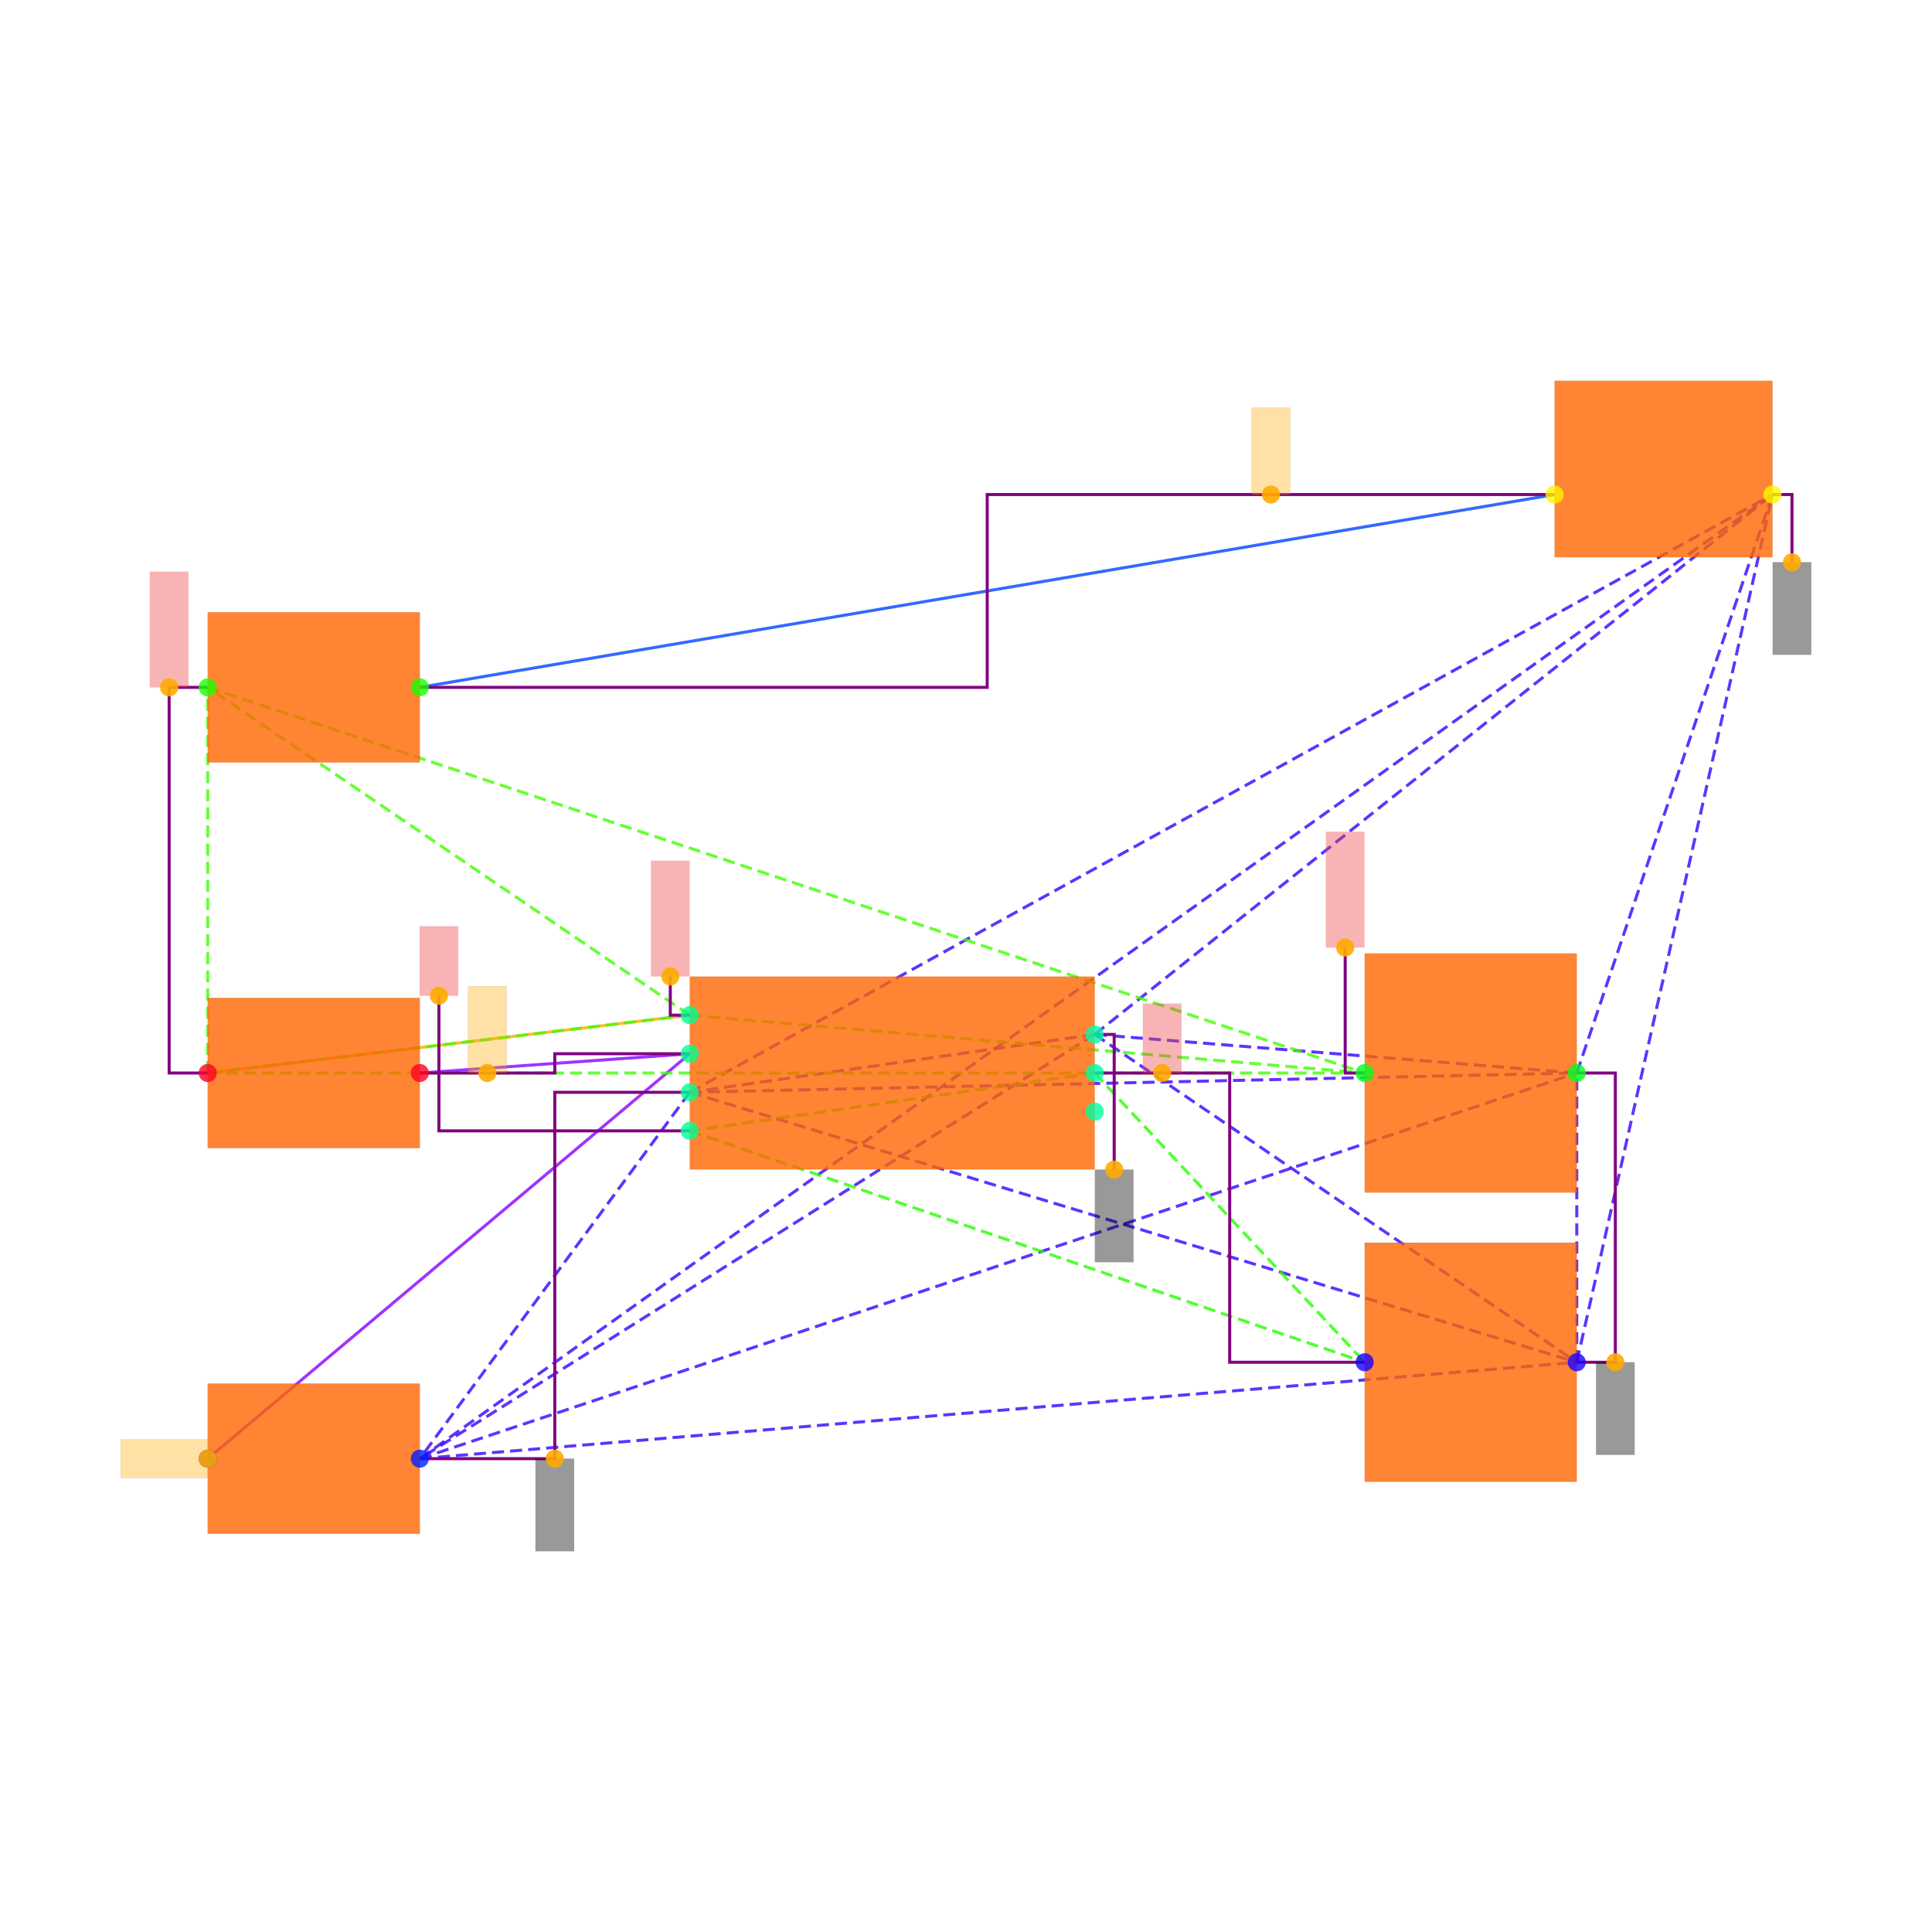
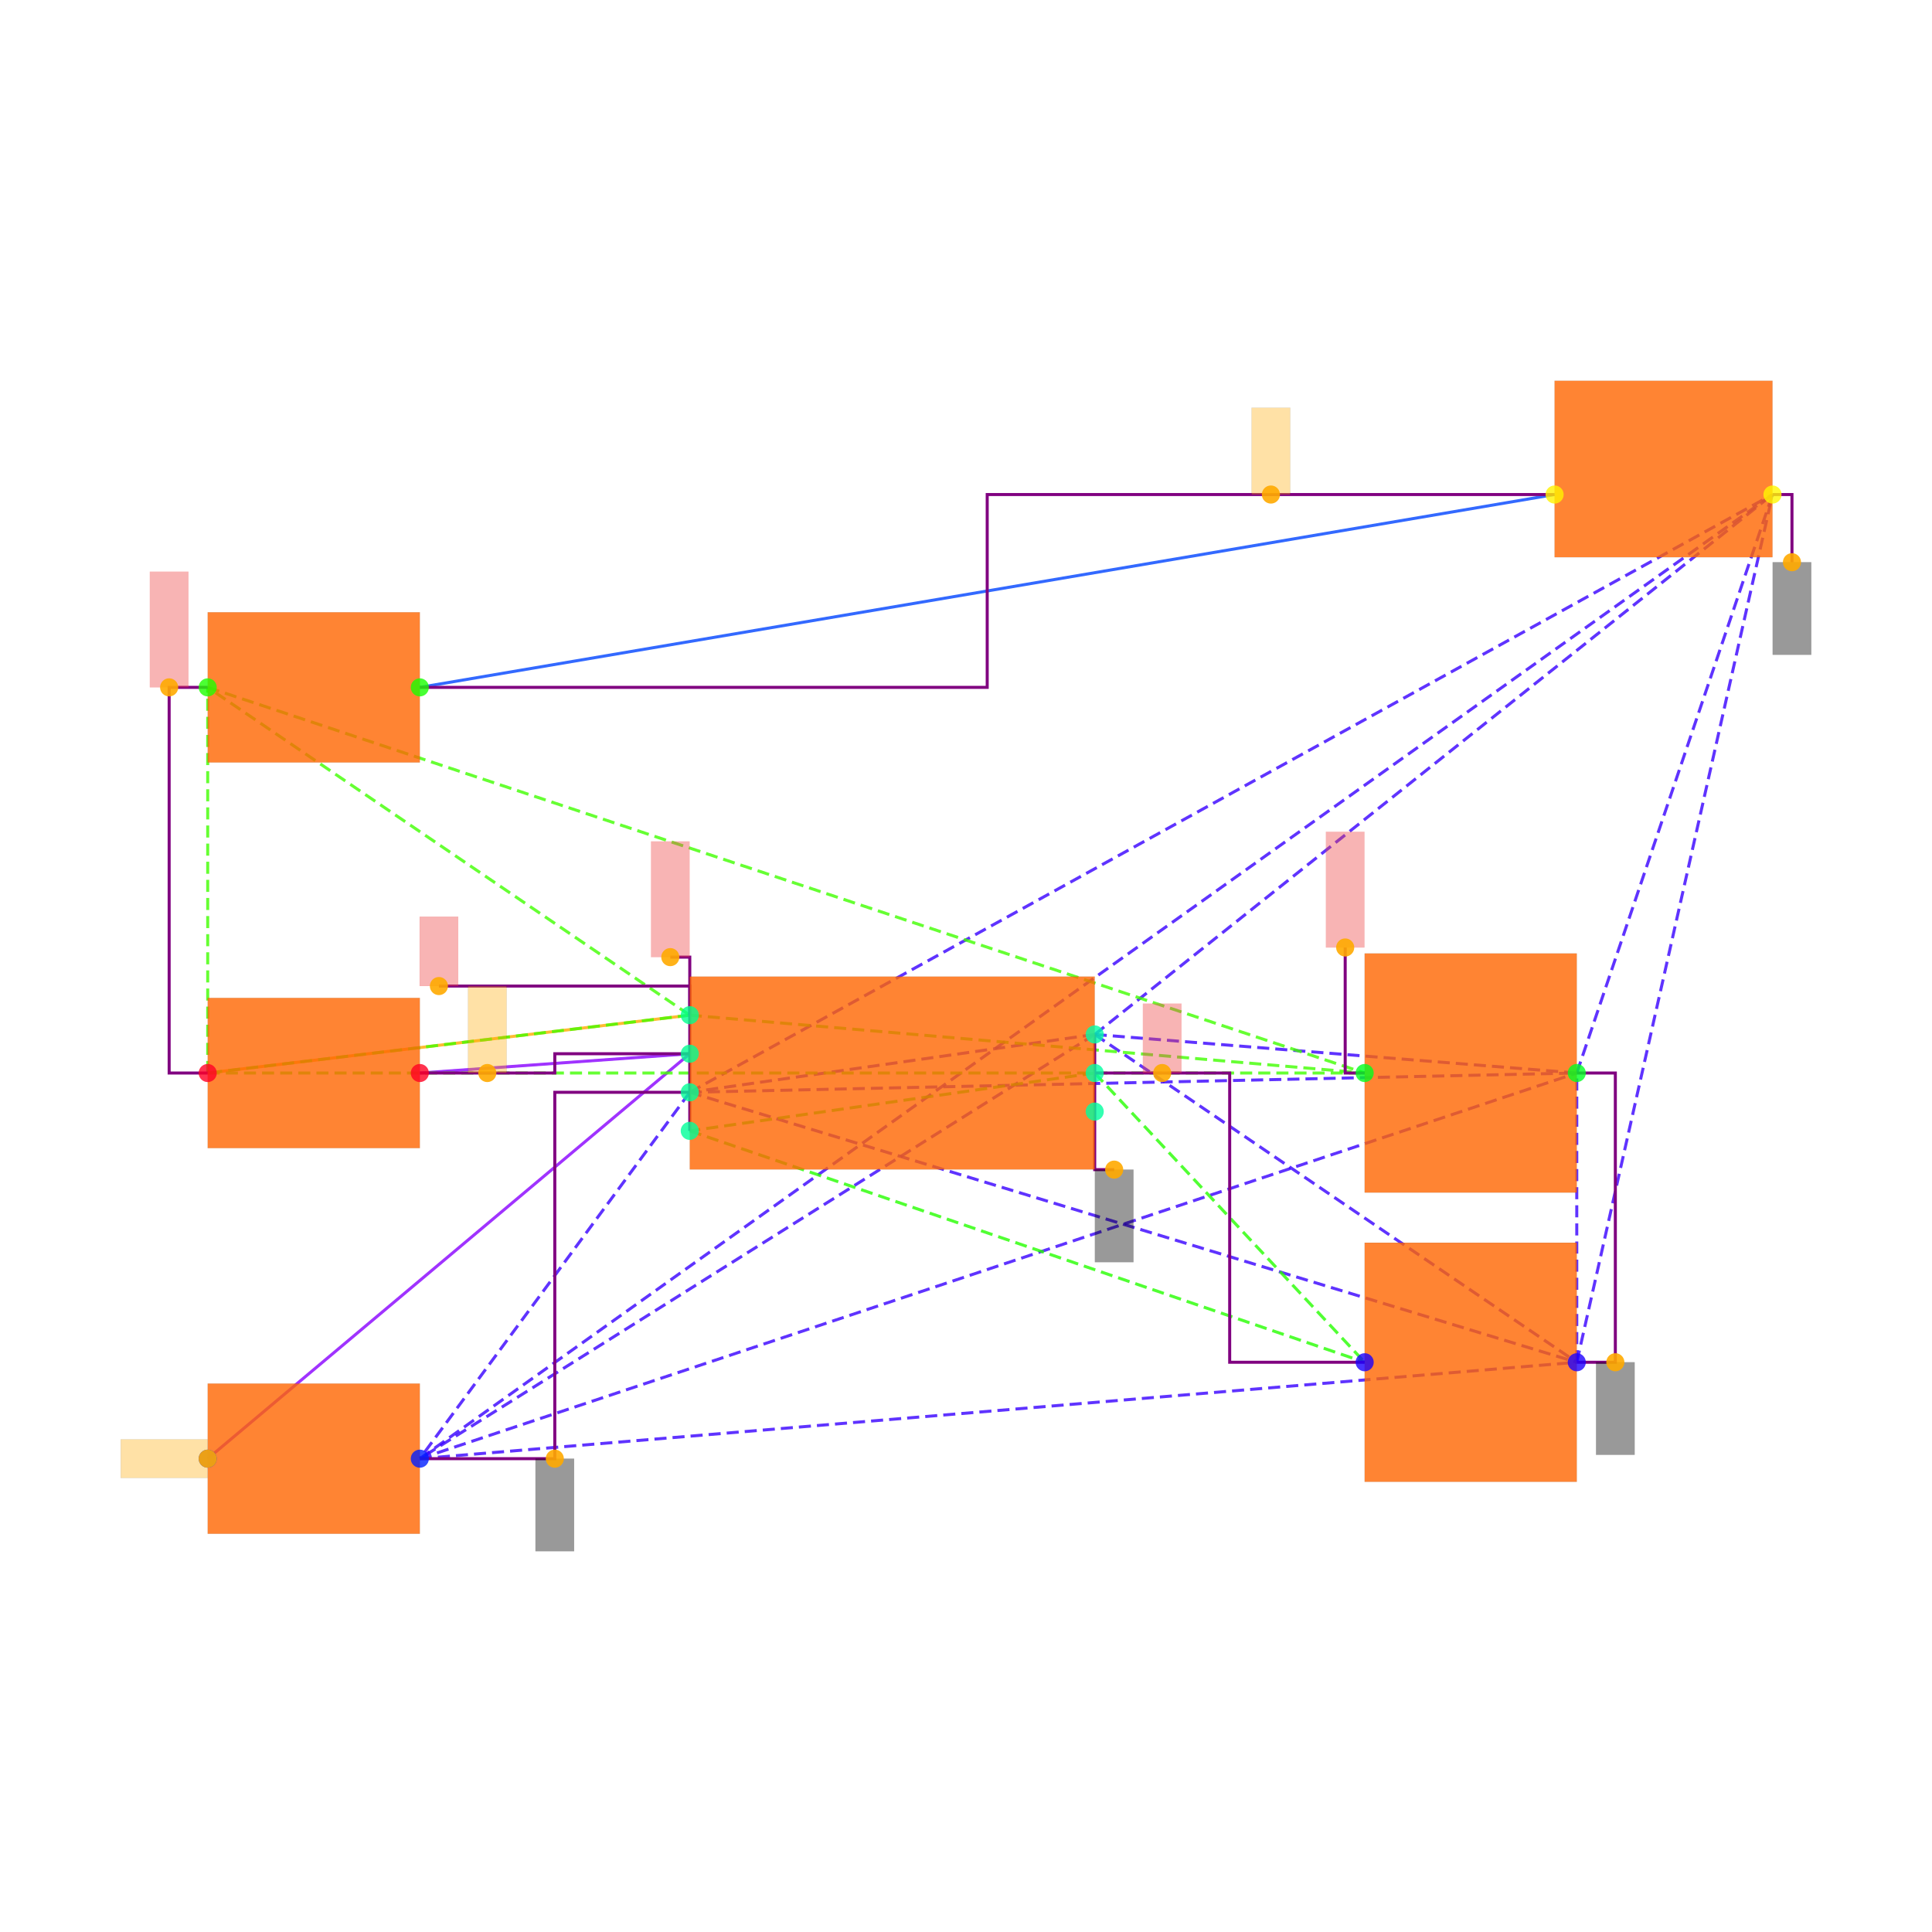
<svg xmlns="http://www.w3.org/2000/svg" width="640" height="640" viewBox="0 0 640 640">
  <rect width="100%" height="100%" fill="white" />
  <g>
    <polyline data-points="-3.55,0 -1.05,0.30000000000000004" data-type="line" data-label="" points="68.808,355.451 228.498,336.288" fill="none" stroke="hsl(40, 100%, 50%, 0.8)" stroke-width="1px" />
  </g>
  <g>
    <polyline data-points="3.4350000000000005,3 -2.45,2" data-type="line" data-label="" points="514.981,163.823 139.072,227.699" fill="none" stroke="hsl(224, 100%, 50%, 0.8)" stroke-width="1px" />
  </g>
  <g>
    <polyline data-points="-1.05,0.10000000000000003 -2.45,0" data-type="line" data-label="" points="228.498,349.064 139.072,355.451" fill="none" stroke="hsl(272, 100%, 50%, 0.8)" stroke-width="1px" />
  </g>
  <g>
    <polyline data-points="-1.05,0.10000000000000003 -3.55,-1.9999999999999998" data-type="line" data-label="" points="228.498,349.064 68.808,483.203" fill="none" stroke="hsl(272, 100%, 50%, 0.8)" stroke-width="1px" />
  </g>
  <g>
    <polyline data-points="1.05,0.2 -1.05,-0.09999999999999998" data-type="line" data-label="" points="362.637,342.676 228.498,361.839" fill="none" stroke="hsl(253, 100%, 50%, 0.8)" stroke-width="1px" stroke-dasharray="4 2" />
  </g>
  <g>
    <polyline data-points="1.05,0.2 -2.45,-1.9999999999999998" data-type="line" data-label="" points="362.637,342.676 139.072,483.203" fill="none" stroke="hsl(253, 100%, 50%, 0.8)" stroke-width="1px" stroke-dasharray="4 2" />
  </g>
  <g>
    <polyline data-points="1.05,0.2 3.55,-1.5" data-type="line" data-label="" points="362.637,342.676 522.327,451.265" fill="none" stroke="hsl(253, 100%, 50%, 0.8)" stroke-width="1px" stroke-dasharray="4 2" />
  </g>
  <g>
    <polyline data-points="1.05,0.2 3.55,0" data-type="line" data-label="" points="362.637,342.676 522.327,355.451" fill="none" stroke="hsl(253, 100%, 50%, 0.8)" stroke-width="1px" stroke-dasharray="4 2" />
  </g>
  <g>
    <polyline data-points="1.05,0.2 4.5649999999999995,3" data-type="line" data-label="" points="362.637,342.676 587.161,163.823" fill="none" stroke="hsl(253, 100%, 50%, 0.8)" stroke-width="1px" stroke-dasharray="4 2" />
  </g>
  <g>
    <polyline data-points="-1.05,-0.09999999999999998 -2.45,-1.9999999999999998" data-type="line" data-label="" points="228.498,361.839 139.072,483.203" fill="none" stroke="hsl(253, 100%, 50%, 0.8)" stroke-width="1px" stroke-dasharray="4 2" />
  </g>
  <g>
    <polyline data-points="-1.05,-0.09999999999999998 3.55,-1.5" data-type="line" data-label="" points="228.498,361.839 522.327,451.265" fill="none" stroke="hsl(253, 100%, 50%, 0.8)" stroke-width="1px" stroke-dasharray="4 2" />
  </g>
  <g>
    <polyline data-points="-1.05,-0.09999999999999998 3.55,0" data-type="line" data-label="" points="228.498,361.839 522.327,355.451" fill="none" stroke="hsl(253, 100%, 50%, 0.8)" stroke-width="1px" stroke-dasharray="4 2" />
  </g>
  <g>
    <polyline data-points="-1.05,-0.09999999999999998 4.5649999999999995,3" data-type="line" data-label="" points="228.498,361.839 587.161,163.823" fill="none" stroke="hsl(253, 100%, 50%, 0.8)" stroke-width="1px" stroke-dasharray="4 2" />
  </g>
  <g>
    <polyline data-points="-2.45,-1.9999999999999998 3.55,-1.5" data-type="line" data-label="" points="139.072,483.203 522.327,451.265" fill="none" stroke="hsl(253, 100%, 50%, 0.8)" stroke-width="1px" stroke-dasharray="4 2" />
  </g>
  <g>
    <polyline data-points="-2.45,-1.9999999999999998 3.55,0" data-type="line" data-label="" points="139.072,483.203 522.327,355.451" fill="none" stroke="hsl(253, 100%, 50%, 0.8)" stroke-width="1px" stroke-dasharray="4 2" />
  </g>
  <g>
    <polyline data-points="-2.45,-1.9999999999999998 4.5649999999999995,3" data-type="line" data-label="" points="139.072,483.203 587.161,163.823" fill="none" stroke="hsl(253, 100%, 50%, 0.8)" stroke-width="1px" stroke-dasharray="4 2" />
  </g>
  <g>
    <polyline data-points="3.55,-1.5 3.55,0" data-type="line" data-label="" points="522.327,451.265 522.327,355.451" fill="none" stroke="hsl(253, 100%, 50%, 0.8)" stroke-width="1px" stroke-dasharray="4 2" />
  </g>
  <g>
    <polyline data-points="3.55,-1.5 4.5649999999999995,3" data-type="line" data-label="" points="522.327,451.265 587.161,163.823" fill="none" stroke="hsl(253, 100%, 50%, 0.8)" stroke-width="1px" stroke-dasharray="4 2" />
  </g>
  <g>
    <polyline data-points="3.55,0 4.5649999999999995,3" data-type="line" data-label="" points="522.327,355.451 587.161,163.823" fill="none" stroke="hsl(253, 100%, 50%, 0.8)" stroke-width="1px" stroke-dasharray="4 2" />
  </g>
  <g>
    <polyline data-points="1.05,0 -1.05,-0.30000000000000004" data-type="line" data-label="" points="362.637,355.451 228.498,374.614" fill="none" stroke="hsl(111, 100%, 50%, 0.8)" stroke-width="1px" stroke-dasharray="4 2" />
  </g>
  <g>
    <polyline data-points="1.05,0 2.45,-1.5" data-type="line" data-label="" points="362.637,355.451 452.063,451.265" fill="none" stroke="hsl(111, 100%, 50%, 0.8)" stroke-width="1px" stroke-dasharray="4 2" />
  </g>
  <g>
    <polyline data-points="-1.05,-0.30000000000000004 2.45,-1.5" data-type="line" data-label="" points="228.498,374.614 452.063,451.265" fill="none" stroke="hsl(111, 100%, 50%, 0.8)" stroke-width="1px" stroke-dasharray="4 2" />
  </g>
  <g>
    <polyline data-points="-1.05,0.30000000000000004 -3.55,0" data-type="line" data-label="" points="228.498,336.288 68.808,355.451" fill="none" stroke="hsl(105, 100%, 50%, 0.8)" stroke-width="1px" stroke-dasharray="4 2" />
  </g>
  <g>
    <polyline data-points="-1.05,0.30000000000000004 -3.55,2" data-type="line" data-label="" points="228.498,336.288 68.808,227.699" fill="none" stroke="hsl(105, 100%, 50%, 0.8)" stroke-width="1px" stroke-dasharray="4 2" />
  </g>
  <g>
    <polyline data-points="-1.05,0.30000000000000004 2.45,0" data-type="line" data-label="" points="228.498,336.288 452.063,355.451" fill="none" stroke="hsl(105, 100%, 50%, 0.8)" stroke-width="1px" stroke-dasharray="4 2" />
  </g>
  <g>
    <polyline data-points="-3.55,0 -3.55,2" data-type="line" data-label="" points="68.808,355.451 68.808,227.699" fill="none" stroke="hsl(105, 100%, 50%, 0.8)" stroke-width="1px" stroke-dasharray="4 2" />
  </g>
  <g>
    <polyline data-points="-3.55,0 2.45,0" data-type="line" data-label="" points="68.808,355.451 452.063,355.451" fill="none" stroke="hsl(105, 100%, 50%, 0.8)" stroke-width="1px" stroke-dasharray="4 2" />
  </g>
  <g>
    <polyline data-points="-3.55,2 2.45,0" data-type="line" data-label="" points="68.808,227.699 452.063,355.451" fill="none" stroke="hsl(105, 100%, 50%, 0.8)" stroke-width="1px" stroke-dasharray="4 2" />
  </g>
  <g>
    <polyline data-points="-3.55,2 -3.75,2 -3.75,0 -3.55,0" data-type="line" data-label="" points="68.808,227.699 56.033,227.699 56.033,355.451 68.808,355.451" fill="none" stroke="purple" stroke-width="1px" />
  </g>
  <g>
    <polyline data-points="-2.45,0 -1.75,0 -1.75,0.10000000000000003 -1.05,0.10000000000000003" data-type="line" data-label="" points="139.072,355.451 183.785,355.451 183.785,349.064 228.498,349.064" fill="none" stroke="purple" stroke-width="1px" />
  </g>
  <g>
    <polyline data-points="3.55,0 3.75,0 3.75,-1.5 3.55,-1.5" data-type="line" data-label="" points="522.327,355.451 535.102,355.451 535.102,451.265 522.327,451.265" fill="none" stroke="purple" stroke-width="1px" />
  </g>
  <g>
    <polyline data-points="3.4350000000000005,3 0.49250000000000016,3 0.49250000000000016,2 -2.45,2" data-type="line" data-label="" points="514.981,163.823 327.026,163.823 327.026,227.699 139.072,227.699" fill="none" stroke="purple" stroke-width="1px" />
  </g>
  <g>
    <polyline data-points="-1.05,-0.09999999999999998 -1.75,-0.09999999999999998 -1.75,-1.9999999999999998 -2.45,-1.9999999999999998" data-type="line" data-label="" points="228.498,361.839 183.785,361.839 183.785,483.203 139.072,483.203" fill="none" stroke="purple" stroke-width="1px" />
  </g>
  <g>
    <polyline data-points="1.05,0 1.75,0 1.75,-1.5 2.45,-1.5" data-type="line" data-label="" points="362.637,355.451 407.35,355.451 407.35,451.265 452.063,451.265" fill="none" stroke="purple" stroke-width="1px" />
  </g>
  <g>
-     <polyline data-points="1.05,0.2 1.151,0.2 1.151,-0.5010000000000001" data-type="line" data-label="" points="362.637,342.676 369.089,342.676 369.089,387.453" fill="none" stroke="purple" stroke-width="1px" />
+     <polyline data-points="1.05,0.2 1.05,-0.5010000000000001 1.151,-0.5010000000000001" data-type="line" data-label="" points="362.637,342.676 362.637,387.453 369.089,387.453" fill="none" stroke="purple" stroke-width="1px" />
  </g>
  <g>
    <polyline data-points="4.5649999999999995,3 4.6659999999999995,3 4.6659999999999995,2.649" data-type="line" data-label="" points="587.161,163.823 593.612,163.823 593.612,186.244" fill="none" stroke="purple" stroke-width="1px" />
  </g>
  <g>
-     <polyline data-points="-1.05,-0.30000000000000004 -2.3510000000000004,-0.30000000000000004 -2.3510000000000004,0.401" data-type="line" data-label="" points="228.498,374.614 145.395,374.614 145.395,329.837" fill="none" stroke="purple" stroke-width="1px" />
-   </g>
-   <g>
-     <polyline data-points="-1.05,0.30000000000000004 -1.151,0.30000000000000004 -1.151,0.5010000000000001" data-type="line" data-label="" points="228.498,336.288 222.046,336.288 222.046,323.449" fill="none" stroke="purple" stroke-width="1px" />
+     <polyline data-points="-1.05,-0.30000000000000004 -1.05,0.45100000000000007 -2.351,0.45100000000000007" data-type="line" data-label="" points="228.498,374.614 228.498,326.643 145.395,326.643" fill="none" stroke="purple" stroke-width="1px" />
+   </g>
+   <g>
+     <polyline data-points="-1.05,0.30000000000000004 -1.05,0.601 -1.151,0.601" data-type="line" data-label="" points="228.498,336.288 228.498,317.062 222.046,317.062" fill="none" stroke="purple" stroke-width="1px" />
  </g>
  <g>
    <polyline data-points="2.45,0 2.349,0 2.349,0.651" data-type="line" data-label="" points="452.063,355.451 445.612,355.451 445.612,313.868" fill="none" stroke="purple" stroke-width="1px" />
  </g>
  <g>
    <rect data-type="rect" data-label="schematic_component_0" data-x="0" data-y="0" x="228.498" y="323.513" width="134.139" height="63.876" fill="hsl(24, 100%, 50%, 0.8)" stroke="black" stroke-width="0.016" />
  </g>
  <g>
    <rect data-type="rect" data-label="schematic_component_1" data-x="-3" data-y="0" x="68.808" y="330.574" width="70.263" height="49.754" fill="hsl(24, 100%, 50%, 0.8)" stroke="black" stroke-width="0.016" />
  </g>
  <g>
    <rect data-type="rect" data-label="schematic_component_2" data-x="-3" data-y="-2" x="68.808" y="458.326" width="70.263" height="49.754" fill="hsl(24, 100%, 50%, 0.8)" stroke="black" stroke-width="0.016" />
  </g>
  <g>
    <rect data-type="rect" data-label="schematic_component_3" data-x="-3" data-y="2" x="68.808" y="202.823" width="70.263" height="49.754" fill="hsl(24, 100%, 50%, 0.8)" stroke="black" stroke-width="0.016" />
  </g>
  <g>
    <rect data-type="rect" data-label="schematic_component_4" data-x="3" data-y="-1.5" x="452.063" y="411.662" width="70.263" height="79.206" fill="hsl(24, 100%, 50%, 0.8)" stroke="black" stroke-width="0.016" />
  </g>
  <g>
    <rect data-type="rect" data-label="schematic_component_5" data-x="3" data-y="0" x="452.063" y="315.848" width="70.263" height="79.206" fill="hsl(24, 100%, 50%, 0.8)" stroke="black" stroke-width="0.016" />
  </g>
  <g>
    <rect data-type="rect" data-label="schematic_component_6" data-x="4" data-y="3.1325000000000003" x="514.981" y="126.137" width="72.18" height="58.446" fill="hsl(24, 100%, 50%, 0.8)" stroke="black" stroke-width="0.016" />
  </g>
  <g>
    <rect data-type="rect" data-label="netId: gnd globalConnNetId: connectivity_net3" data-x="1.151" data-y="-0.7410000000000001" x="362.701" y="387.453" width="12.775" height="30.66" fill="#00000066" stroke="#000000" stroke-width="0.016" />
  </g>
  <g>
    <rect data-type="rect" data-label="netId: gnd globalConnNetId: connectivity_net3" data-x="-1.75" data-y="-2.2399999999999998" x="177.397" y="483.203" width="12.775" height="30.66" fill="#00000066" stroke="#000000" stroke-width="0.016" />
  </g>
  <g>
    <rect data-type="rect" data-label="netId: gnd globalConnNetId: connectivity_net3" data-x="3.75" data-y="-1.74" x="528.714" y="451.265" width="12.775" height="30.66" fill="#00000066" stroke="#000000" stroke-width="0.016" />
  </g>
  <g>
    <rect data-type="rect" data-label="netId: gnd globalConnNetId: connectivity_net3" data-x="4.6659999999999995" data-y="2.409" x="587.225" y="186.244" width="12.775" height="30.66" fill="#00000066" stroke="#000000" stroke-width="0.016" />
  </g>
  <g>
    <rect data-type="rect" data-label="netId: v5 globalConnNetId: connectivity_net4" data-x="1.4" data-y="0.18" x="378.606" y="332.456" width="12.775" height="22.995" fill="#ef444466" stroke="#ef4444" stroke-width="0.016" />
  </g>
  <g>
-     <rect data-type="rect" data-label="netId: v5 globalConnNetId: connectivity_net4" data-x="-2.3510000000000004" data-y="0.581" x="139.008" y="306.842" width="12.775" height="22.995" fill="#ef444466" stroke="#ef4444" stroke-width="0.016" />
+     <rect data-type="rect" data-label="netId: v5 globalConnNetId: connectivity_net4" data-x="-2.351" data-y="0.631" x="139.008" y="303.648" width="12.775" height="22.995" fill="#ef444466" stroke="#ef4444" stroke-width="0.016" />
  </g>
  <g>
    <rect data-type="rect" data-label="netId: .PWR1 &gt; .FB to .R6 &gt; .pin2 globalConnNetId: connectivity_net2" data-x="-2.1" data-y="0.225" x="155.04" y="326.707" width="12.775" height="28.744" fill="hsl(40, 100%, 50%, 0.35)" stroke="black" stroke-width="0.016" />
  </g>
  <g>
    <rect data-type="rect" data-label="netId: .PWR1 &gt; .FB to .R7 &gt; .pin1 globalConnNetId: connectivity_net2" data-x="-3.776" data-y="-1.9999999999999998" x="40" y="476.815" width="28.744" height="12.775" fill="hsl(40, 100%, 50%, 0.35)" stroke="black" stroke-width="0.016" />
  </g>
  <g>
    <rect data-type="rect" data-label="netId: v3_3 globalConnNetId: connectivity_net0" data-x="-3.75" data-y="2.3" x="49.645" y="189.374" width="12.775" height="38.326" fill="#ef444466" stroke="#ef4444" stroke-width="0.016" />
  </g>
  <g>
-     <rect data-type="rect" data-label="netId: v3_3 globalConnNetId: connectivity_net0" data-x="-1.151" data-y="0.8010000000000002" x="215.659" y="285.124" width="12.775" height="38.326" fill="#ef444466" stroke="#ef4444" stroke-width="0.016" />
+     <rect data-type="rect" data-label="netId: v3_3 globalConnNetId: connectivity_net0" data-x="-1.151" data-y="0.901" x="215.659" y="278.736" width="12.775" height="38.326" fill="#ef444466" stroke="#ef4444" stroke-width="0.016" />
  </g>
  <g>
    <rect data-type="rect" data-label="netId: v3_3 globalConnNetId: connectivity_net0" data-x="2.349" data-y="0.9510000000000001" x="439.224" y="275.542" width="12.775" height="38.326" fill="#ef444466" stroke="#ef4444" stroke-width="0.016" />
  </g>
  <g>
    <rect data-type="rect" data-label="netId: .LED1 &gt; .pos to .R8 &gt; .pin2 globalConnNetId: connectivity_net1" data-x="1.9637500000000003" data-y="3.225" x="414.616" y="135.079" width="12.775" height="28.744" fill="hsl(40, 100%, 50%, 0.35)" stroke="black" stroke-width="0.016" />
  </g>
  <g>
    <circle data-type="point" data-label="PWR1.7 x+" data-x="1.05" data-y="0.2" cx="362.637" cy="342.676" r="3" fill="hsl(159, 100%, 50%, 0.8)" />
  </g>
  <g>
    <circle data-type="point" data-label="PWR1.6 x+" data-x="1.05" data-y="0" cx="362.637" cy="355.451" r="3" fill="hsl(158, 100%, 50%, 0.8)" />
  </g>
  <g>
    <circle data-type="point" data-label="PWR1.5 x+" data-x="1.05" data-y="-0.2" cx="362.637" cy="368.226" r="3" fill="hsl(157, 100%, 50%, 0.8)" />
  </g>
  <g>
    <circle data-type="point" data-label="PWR1.4 x-" data-x="-1.05" data-y="-0.30000000000000004" cx="228.498" cy="374.614" r="3" fill="hsl(156, 100%, 50%, 0.8)" />
  </g>
  <g>
    <circle data-type="point" data-label="PWR1.3 x-" data-x="-1.05" data-y="-0.09999999999999998" cx="228.498" cy="361.839" r="3" fill="hsl(155, 100%, 50%, 0.8)" />
  </g>
  <g>
    <circle data-type="point" data-label="PWR1.2 x-" data-x="-1.05" data-y="0.10000000000000003" cx="228.498" cy="349.064" r="3" fill="hsl(154, 100%, 50%, 0.8)" />
  </g>
  <g>
    <circle data-type="point" data-label="PWR1.1 x-" data-x="-1.05" data-y="0.30000000000000004" cx="228.498" cy="336.288" r="3" fill="hsl(153, 100%, 50%, 0.8)" />
  </g>
  <g>
    <circle data-type="point" data-label="R6.1 x-" data-x="-3.55" data-y="0" cx="68.808" cy="355.451" r="3" fill="hsl(351, 100%, 50%, 0.8)" />
  </g>
  <g>
    <circle data-type="point" data-label="R6.2 x+" data-x="-2.45" data-y="0" cx="139.072" cy="355.451" r="3" fill="hsl(352, 100%, 50%, 0.8)" />
  </g>
  <g>
    <circle data-type="point" data-label="R7.1 x-" data-x="-3.55" data-y="-1.9999999999999998" cx="68.808" cy="483.203" r="3" fill="hsl(232, 100%, 50%, 0.8)" />
  </g>
  <g>
    <circle data-type="point" data-label="R7.2 x+" data-x="-2.45" data-y="-1.9999999999999998" cx="139.072" cy="483.203" r="3" fill="hsl(233, 100%, 50%, 0.8)" />
  </g>
  <g>
    <circle data-type="point" data-label="R8.1 x-" data-x="-3.55" data-y="2" cx="68.808" cy="227.699" r="3" fill="hsl(113, 100%, 50%, 0.8)" />
  </g>
  <g>
    <circle data-type="point" data-label="R8.2 x+" data-x="-2.45" data-y="2" cx="139.072" cy="227.699" r="3" fill="hsl(114, 100%, 50%, 0.8)" />
  </g>
  <g>
    <circle data-type="point" data-label="C6.1 x-" data-x="2.45" data-y="-1.5" cx="452.063" cy="451.265" r="3" fill="hsl(246, 100%, 50%, 0.8)" />
  </g>
  <g>
    <circle data-type="point" data-label="C6.2 x+" data-x="3.55" data-y="-1.5" cx="522.327" cy="451.265" r="3" fill="hsl(247, 100%, 50%, 0.8)" />
  </g>
  <g>
    <circle data-type="point" data-label="C7.1 x-" data-x="2.45" data-y="0" cx="452.063" cy="355.451" r="3" fill="hsl(127, 100%, 50%, 0.8)" />
  </g>
  <g>
    <circle data-type="point" data-label="C7.2 x+" data-x="3.55" data-y="0" cx="522.327" cy="355.451" r="3" fill="hsl(128, 100%, 50%, 0.8)" />
  </g>
  <g>
    <circle data-type="point" data-label="LED1.1 x-" data-x="3.4350000000000005" data-y="3" cx="514.981" cy="163.823" r="3" fill="hsl(57, 100%, 50%, 0.8)" />
  </g>
  <g>
    <circle data-type="point" data-label="LED1.2 x+" data-x="4.5649999999999995" data-y="3" cx="587.161" cy="163.823" r="3" fill="hsl(58, 100%, 50%, 0.8)" />
  </g>
  <g>
    <circle data-type="point" data-label="anchorPoint orientation: y-" data-x="1.151" data-y="-0.5010000000000001" cx="369.089" cy="387.453" r="3" fill="hsl(40, 100%, 50%, 0.9)" />
  </g>
  <g>
    <circle data-type="point" data-label="anchorPoint orientation: y-" data-x="-1.75" data-y="-1.9999999999999998" cx="183.785" cy="483.203" r="3" fill="hsl(40, 100%, 50%, 0.9)" />
  </g>
  <g>
    <circle data-type="point" data-label="anchorPoint orientation: y-" data-x="3.75" data-y="-1.5" cx="535.102" cy="451.265" r="3" fill="hsl(40, 100%, 50%, 0.9)" />
  </g>
  <g>
    <circle data-type="point" data-label="anchorPoint orientation: y-" data-x="4.6659999999999995" data-y="2.649" cx="593.612" cy="186.244" r="3" fill="hsl(40, 100%, 50%, 0.9)" />
  </g>
  <g>
    <circle data-type="point" data-label="anchorPoint orientation: y+" data-x="1.4" data-y="0" cx="384.994" cy="355.451" r="3" fill="hsl(40, 100%, 50%, 0.9)" />
  </g>
  <g>
-     <circle data-type="point" data-label="anchorPoint orientation: y+" data-x="-2.3510000000000004" data-y="0.401" cx="145.395" cy="329.837" r="3" fill="hsl(40, 100%, 50%, 0.9)" />
+     <circle data-type="point" data-label="anchorPoint orientation: y+" data-x="-2.351" data-y="0.45100000000000007" cx="145.395" cy="326.643" r="3" fill="hsl(40, 100%, 50%, 0.9)" />
  </g>
  <g>
    <circle data-type="point" data-label="anchorPoint orientation: y+" data-x="-2.1" data-y="0" cx="161.428" cy="355.451" r="3" fill="hsl(40, 100%, 50%, 0.9)" />
  </g>
  <g>
    <circle data-type="point" data-label="anchorPoint orientation: x-" data-x="-3.55" data-y="-1.9999999999999998" cx="68.808" cy="483.203" r="3" fill="hsl(40, 100%, 50%, 0.9)" />
  </g>
  <g>
    <circle data-type="point" data-label="anchorPoint orientation: y+" data-x="-3.75" data-y="2" cx="56.033" cy="227.699" r="3" fill="hsl(40, 100%, 50%, 0.9)" />
  </g>
  <g>
-     <circle data-type="point" data-label="anchorPoint orientation: y+" data-x="-1.151" data-y="0.5010000000000001" cx="222.046" cy="323.449" r="3" fill="hsl(40, 100%, 50%, 0.9)" />
+     <circle data-type="point" data-label="anchorPoint orientation: y+" data-x="-1.151" data-y="0.601" cx="222.046" cy="317.062" r="3" fill="hsl(40, 100%, 50%, 0.9)" />
  </g>
  <g>
    <circle data-type="point" data-label="anchorPoint orientation: y+" data-x="2.349" data-y="0.651" cx="445.612" cy="313.868" r="3" fill="hsl(40, 100%, 50%, 0.9)" />
  </g>
  <g>
    <circle data-type="point" data-label="anchorPoint orientation: y+" data-x="1.9637500000000003" data-y="3" cx="421.004" cy="163.823" r="3" fill="hsl(40, 100%, 50%, 0.9)" />
  </g>
  <g id="crosshair" style="display: none">
    <line id="crosshair-h" y1="0" y2="640" stroke="#666" stroke-width="0.5" />
    <line id="crosshair-v" x1="0" x2="640" stroke="#666" stroke-width="0.5" />
    <text id="coordinates" font-family="monospace" font-size="12" fill="#666" />
  </g>
</svg>
